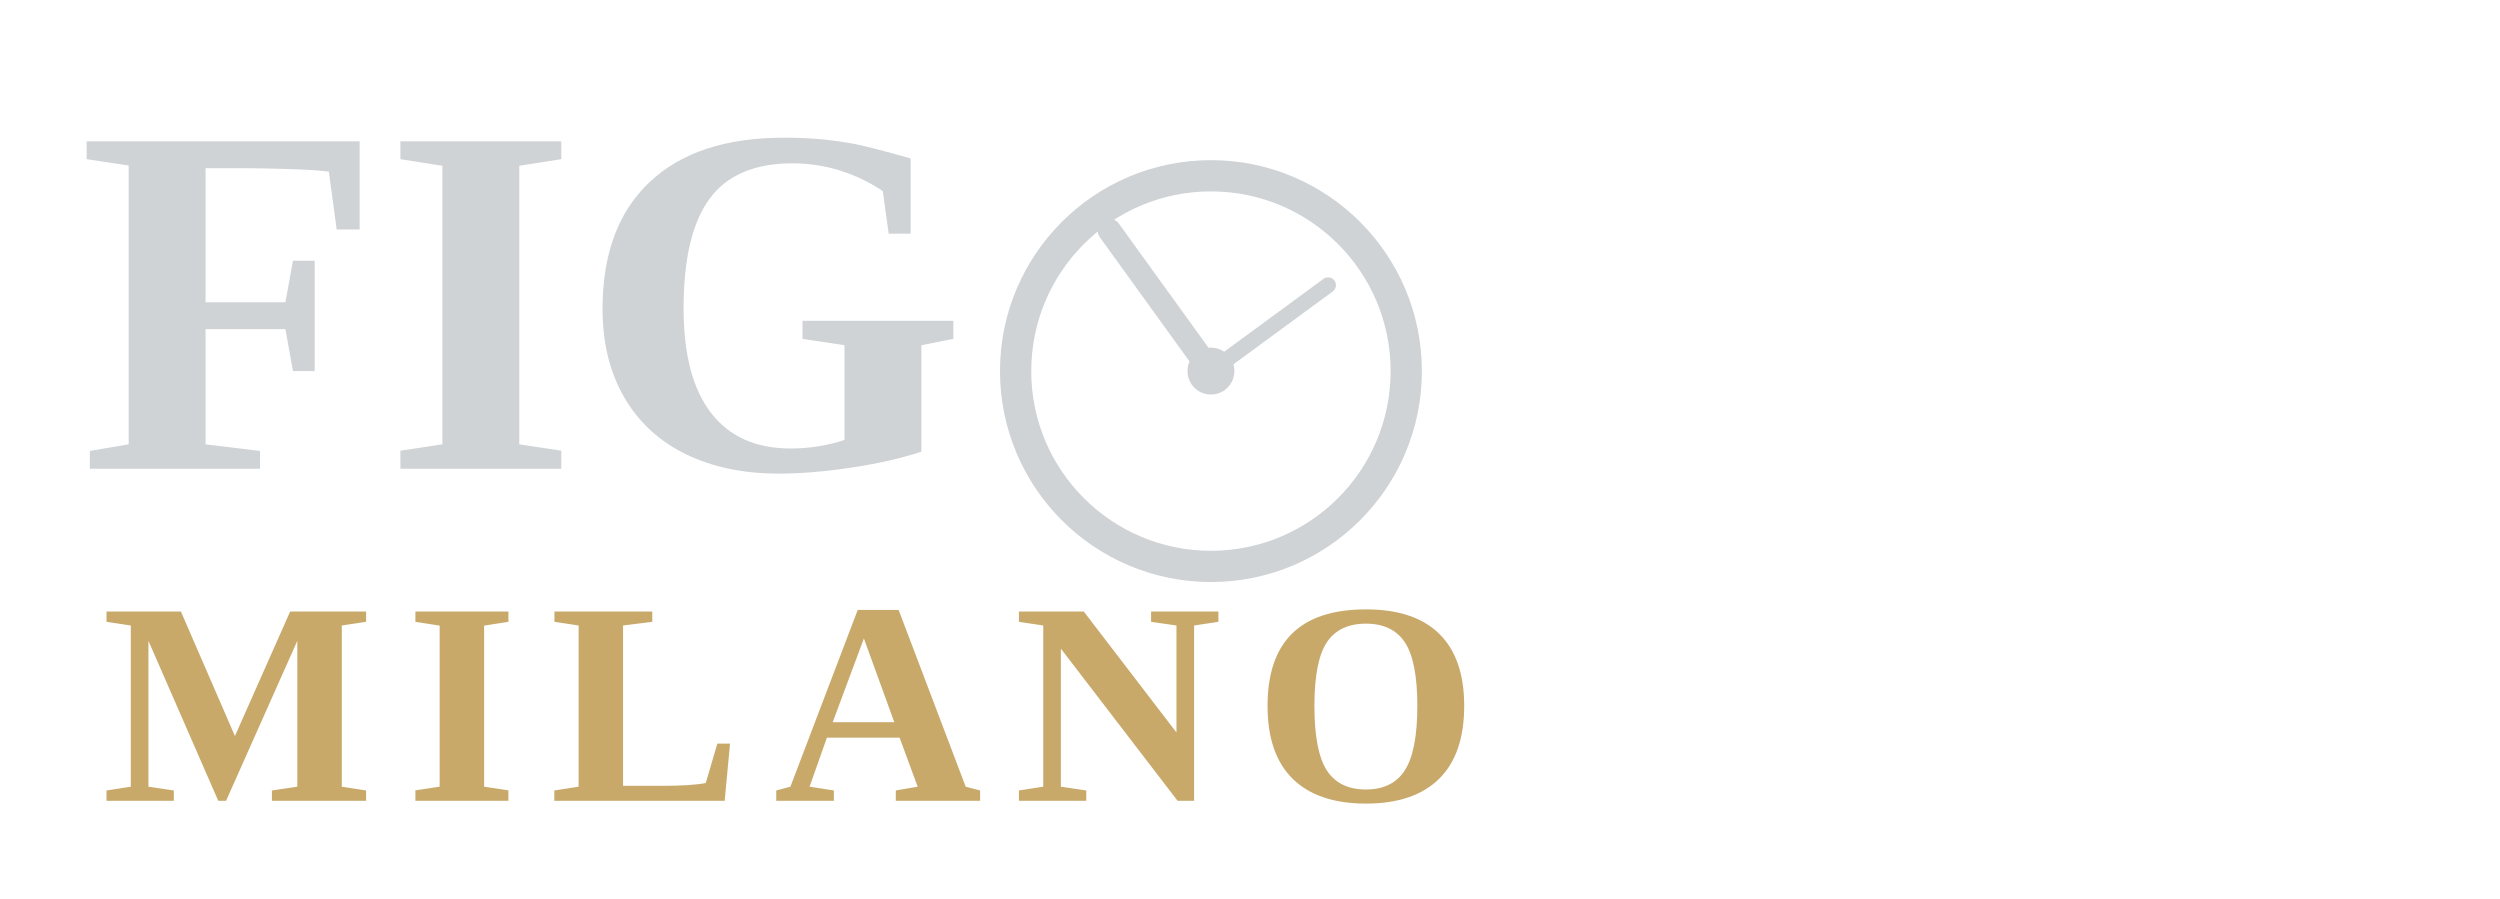
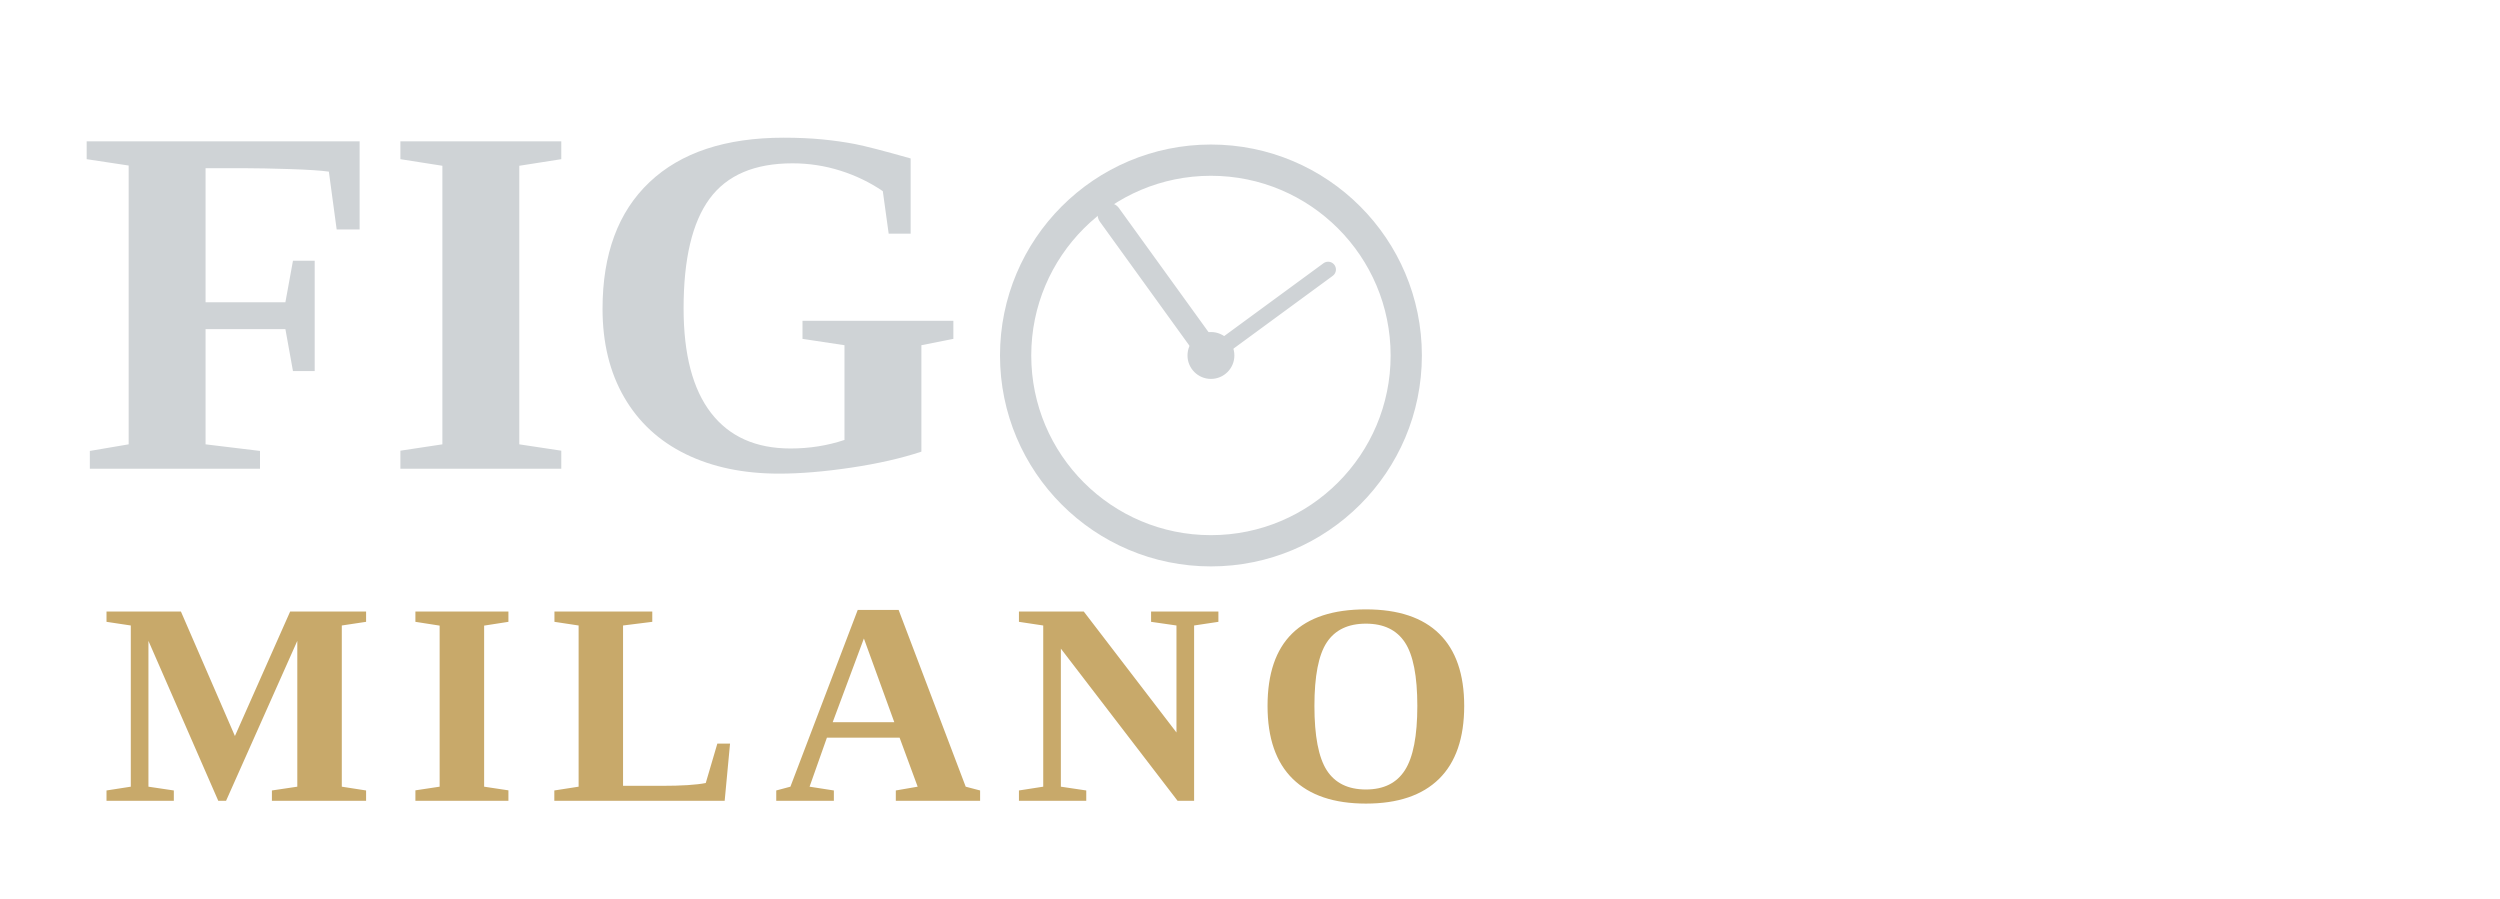
<svg xmlns="http://www.w3.org/2000/svg" width="640" height="230" viewBox="0 0 640 230">
  <defs>
    <style>
      .silver{fill:#cfd3d6}
      .gold{fill:#c8a96a}
      .txt{font-family:'Cinzel','Times New Roman',serif;font-weight:600}
    </style>
  </defs>
  <text x="20" y="120" font-size="128" class="txt silver">FIG</text>
-   <g transform="translate(220,-1)">
+   <g transform="translate(220,-5)">
    <circle cx="90" cy="96" r="50" fill="none" stroke="#cfd3d6" stroke-width="8" />
    <line x1="90" y1="96" x2="64" y2="60" stroke="#cfd3d6" stroke-width="6" stroke-linecap="round" />
    <line x1="90" y1="96" x2="120" y2="74" stroke="#cfd3d6" stroke-width="4" stroke-linecap="round" />
    <circle cx="90" cy="96" r="6" fill="#cfd3d6" />
  </g>
  <text x="26" y="205" font-size="74" class="txt gold" letter-spacing="8">MILANO</text>
</svg>
